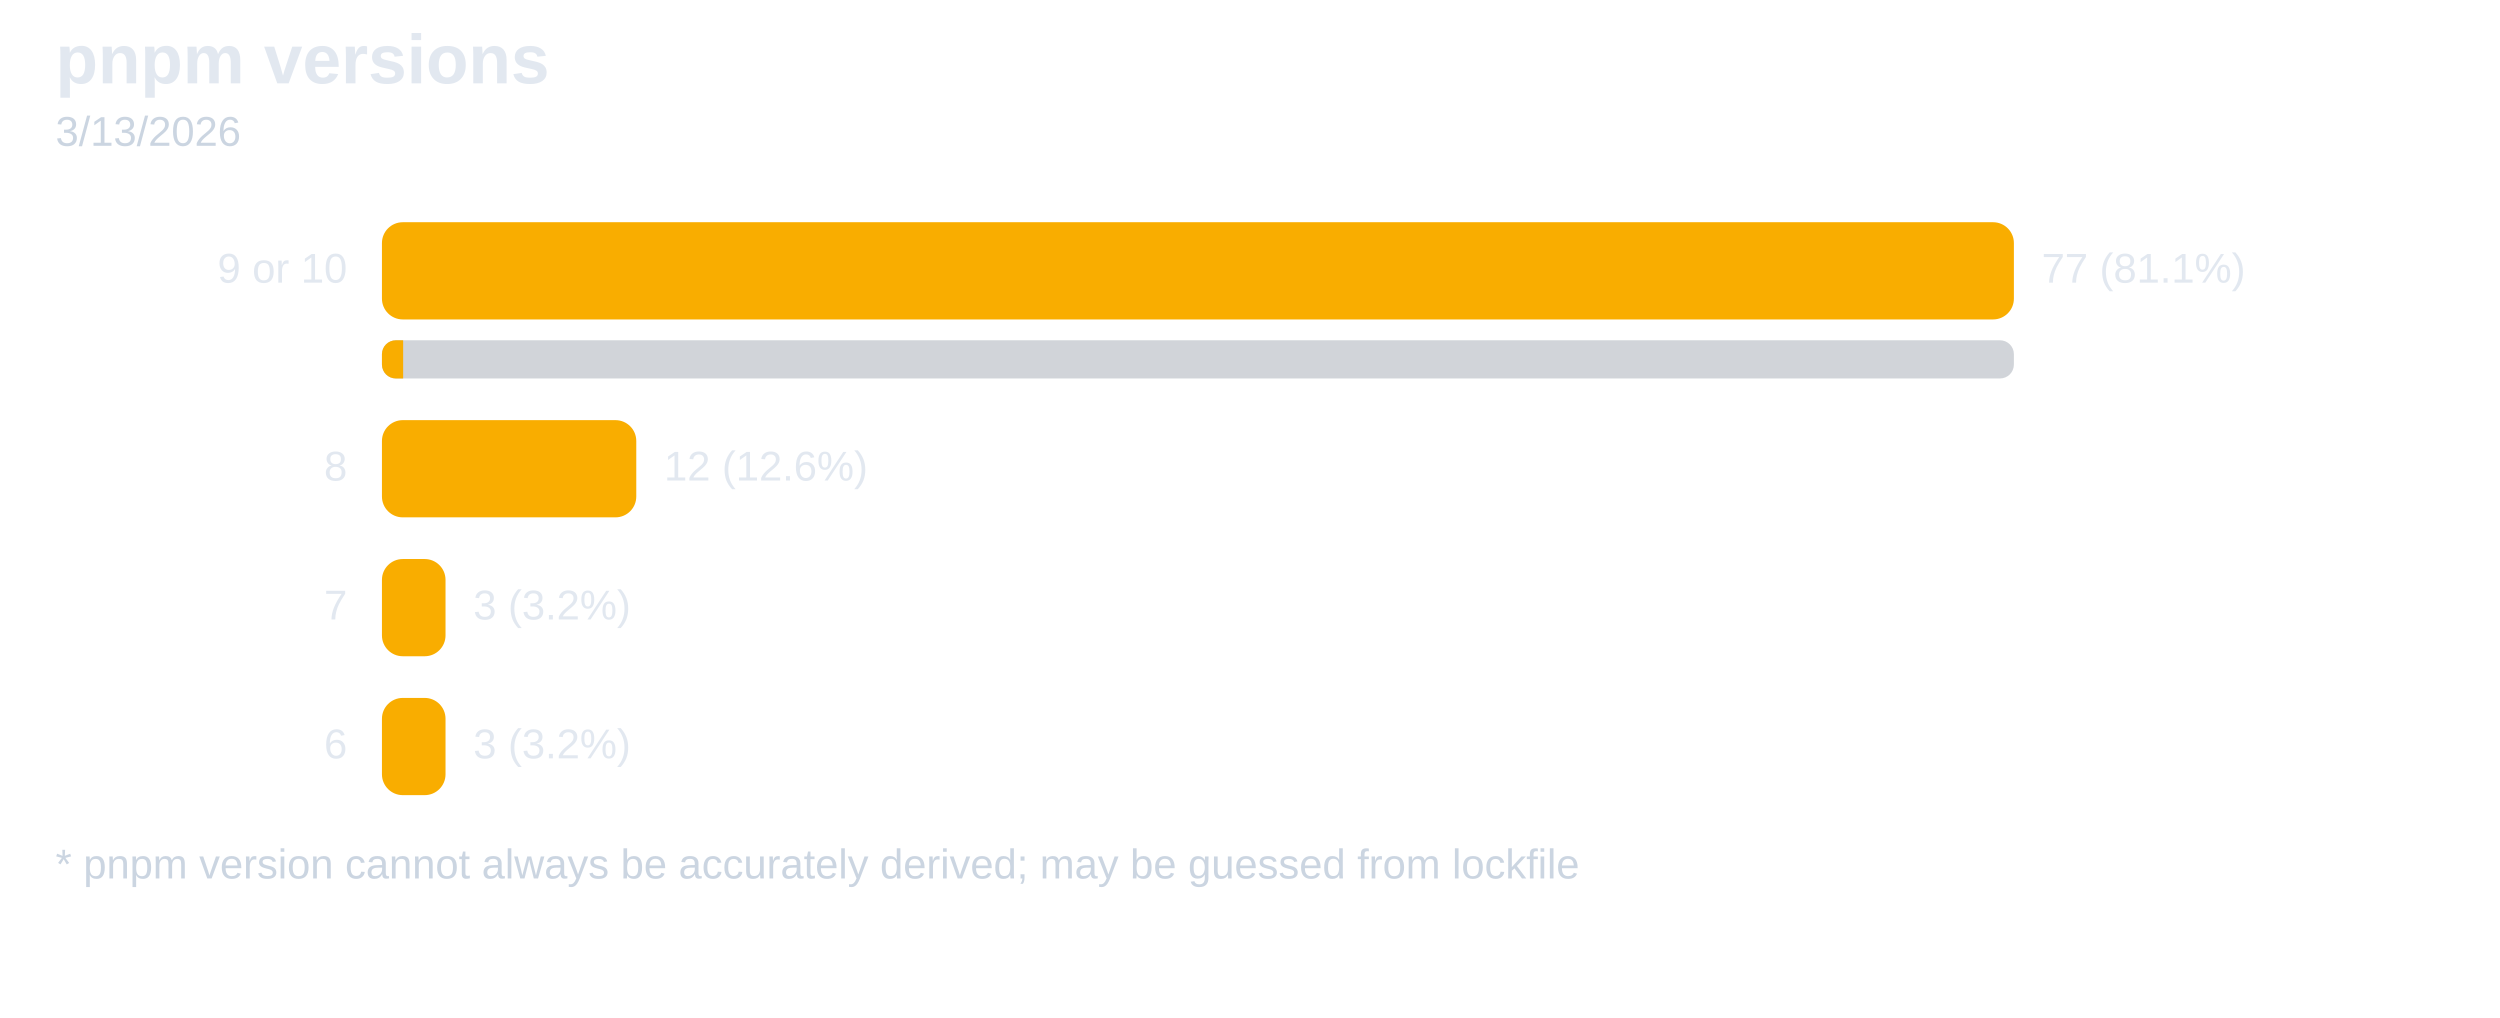
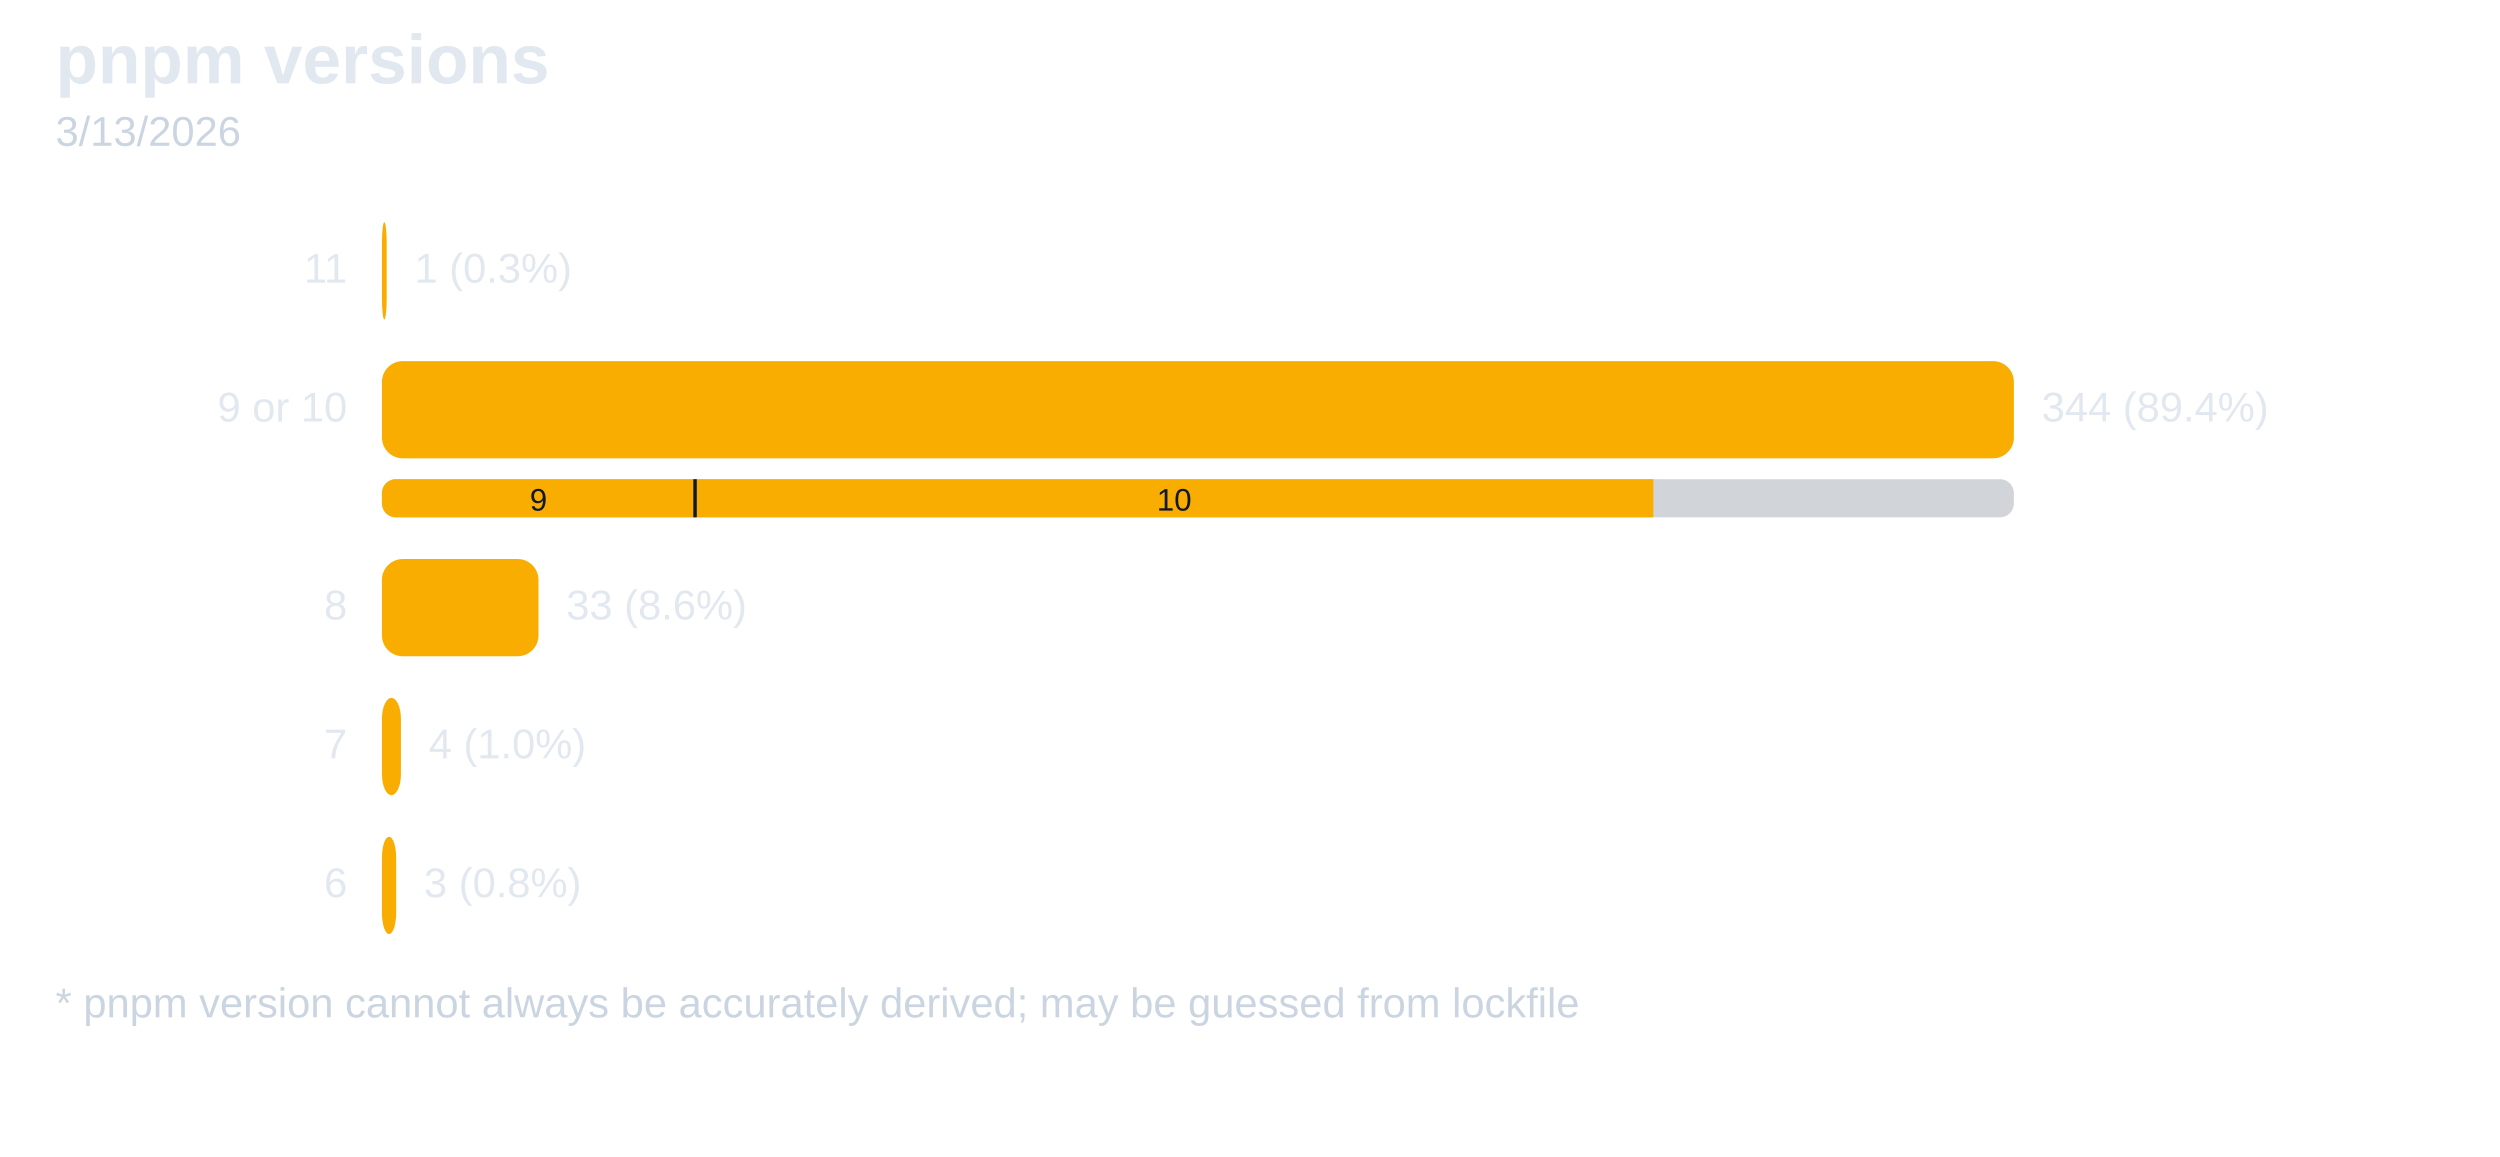
- <svg xmlns="http://www.w3.org/2000/svg" width="720" height="293" viewBox="0 0 720 293" role="img" aria-label="pnpm versions">
+ <svg xmlns="http://www.w3.org/2000/svg" width="720" height="333" viewBox="0 0 720 333" role="img" aria-label="pnpm versions">
  <style>
    text { font-family: "Helvetica Neue", Arial, sans-serif; }
    .title { font-size: 20px; font-weight: 700; fill: #e2e8f0; }
    .subtitle { font-size: 12px; fill: #cbd5e1; }
    .footer { font-size: 12px; fill: #cbd5e1; }
    .label { font-size: 12px; text-anchor: end; fill: #e2e8f0; }
    .value { font-size: 12px; fill: #e2e8f0; }
  </style>
  <text class="title" x="16" y="24">pnpm versions</text>
  <text class="subtitle" x="16" y="42">3/13/2026</text>
  <g class="bars">
+     <g class="bar" data-label="11">
+       <text class="label" x="100" y="78" dominant-baseline="middle">11</text>
+       <rect x="110" y="64" width="1.366" height="28" rx="6" fill="#f9ad00" />
+       <text class="value" x="119.366" y="78" dominant-baseline="middle">1 (0.3%)</text>
+     </g>
    <g class="bar" data-label="9 or 10">
-       <text class="label" x="100" y="78" dominant-baseline="middle">9 or 10</text>
-       <rect x="110" y="64" width="470" height="28" rx="6" fill="#f9ad00" />
-       <text class="value" x="588" y="78" dominant-baseline="middle">77 (81.1%)</text>
-       <clipPath id="mini-bar-dark-0-9-or-10">
-         <rect x="110" y="98" width="470" height="11" rx="4" />
+       <text class="label" x="100" y="118" dominant-baseline="middle">9 or 10</text>
+       <rect x="110" y="104" width="470" height="28" rx="6" fill="#f9ad00" />
+       <text class="value" x="588" y="118" dominant-baseline="middle">344 (89.4%)</text>
+       <clipPath id="mini-bar-dark-1-9-or-10">
+         <rect x="110" y="138" width="470" height="11" rx="4" />
      </clipPath>
-       <rect x="110" y="98" width="470" height="11" rx="4" fill="#475569" opacity="0.25" />
-       <g clip-path="url(#mini-bar-dark-0-9-or-10)">
-         <rect x="110" y="98" width="6.104" height="11" fill="#f9ad00" />
+       <rect x="110" y="138" width="470" height="11" rx="4" fill="#475569" opacity="0.25" />
+       <g clip-path="url(#mini-bar-dark-1-9-or-10)">
+         <rect x="110" y="138" width="90.174" height="11" fill="#f9ad00" />
+         <text x="155.087" y="144.5" text-anchor="middle" dominant-baseline="middle" font-size="9" fill="#111827">9</text>
+         <rect x="200.174" y="138" width="275.988" height="11" fill="#f9ad00" />
+         <line x1="200.174" y1="138" x2="200.174" y2="149" stroke="#0f172a" stroke-width="1" />
+         <text x="338.169" y="144.5" text-anchor="middle" dominant-baseline="middle" font-size="9" fill="#111827">10</text>
      </g>
    </g>
    <g class="bar" data-label="8">
-       <text class="label" x="100" y="135" dominant-baseline="middle">8</text>
-       <rect x="110" y="121" width="73.247" height="28" rx="6" fill="#f9ad00" />
-       <text class="value" x="191.247" y="135" dominant-baseline="middle">12 (12.6%)</text>
+       <text class="label" x="100" y="175" dominant-baseline="middle">8</text>
+       <rect x="110" y="161" width="45.087" height="28" rx="6" fill="#f9ad00" />
+       <text class="value" x="163.087" y="175" dominant-baseline="middle">33 (8.6%)</text>
    </g>
    <g class="bar" data-label="7">
-       <text class="label" x="100" y="175" dominant-baseline="middle">7</text>
-       <rect x="110" y="161" width="18.312" height="28" rx="6" fill="#f9ad00" />
-       <text class="value" x="136.312" y="175" dominant-baseline="middle">3 (3.2%)</text>
+       <text class="label" x="100" y="215" dominant-baseline="middle">7</text>
+       <rect x="110" y="201" width="5.465" height="28" rx="6" fill="#f9ad00" />
+       <text class="value" x="123.465" y="215" dominant-baseline="middle">4 (1.0%)</text>
    </g>
    <g class="bar" data-label="6">
-       <text class="label" x="100" y="215" dominant-baseline="middle">6</text>
-       <rect x="110" y="201" width="18.312" height="28" rx="6" fill="#f9ad00" />
-       <text class="value" x="136.312" y="215" dominant-baseline="middle">3 (3.2%)</text>
+       <text class="label" x="100" y="255" dominant-baseline="middle">6</text>
+       <rect x="110" y="241" width="4.099" height="28" rx="6" fill="#f9ad00" />
+       <text class="value" x="122.099" y="255" dominant-baseline="middle">3 (0.8%)</text>
    </g>
  </g>
-   <text class="footer" x="16" y="253">* pnpm version cannot always be accurately derived; may be guessed from lockfile</text>
+   <text class="footer" x="16" y="293">* pnpm version cannot always be accurately derived; may be guessed from lockfile</text>
</svg>
